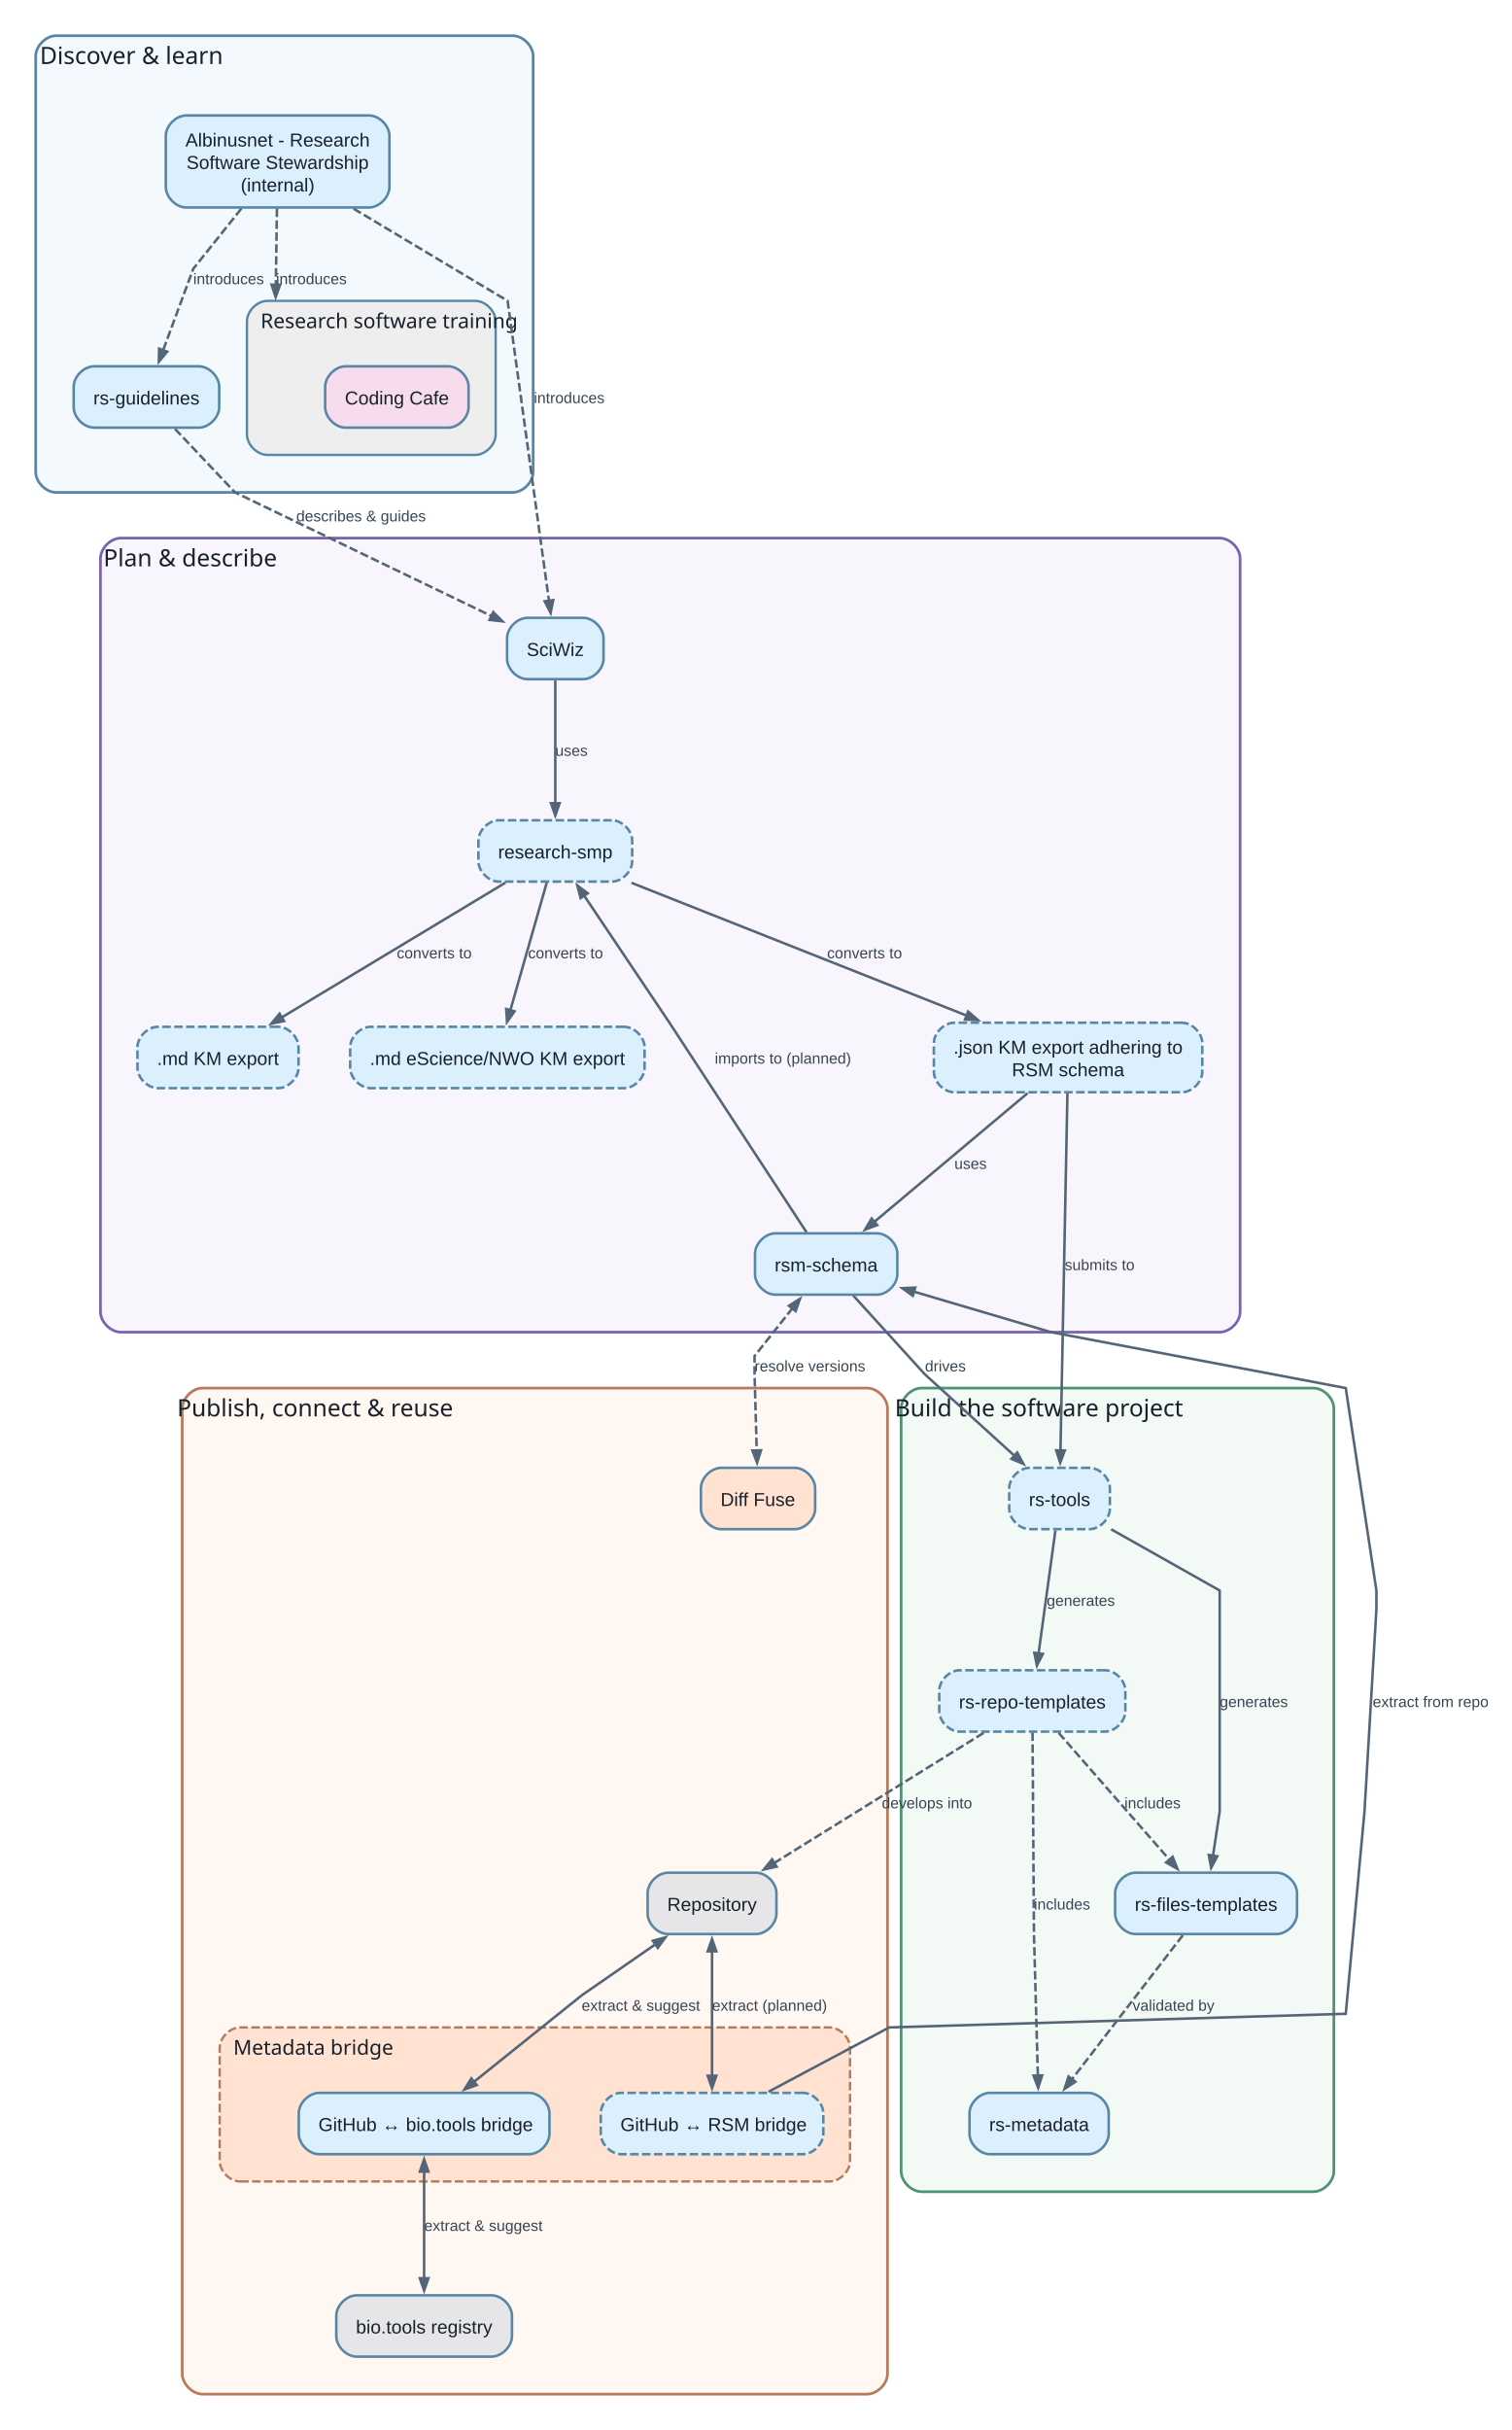
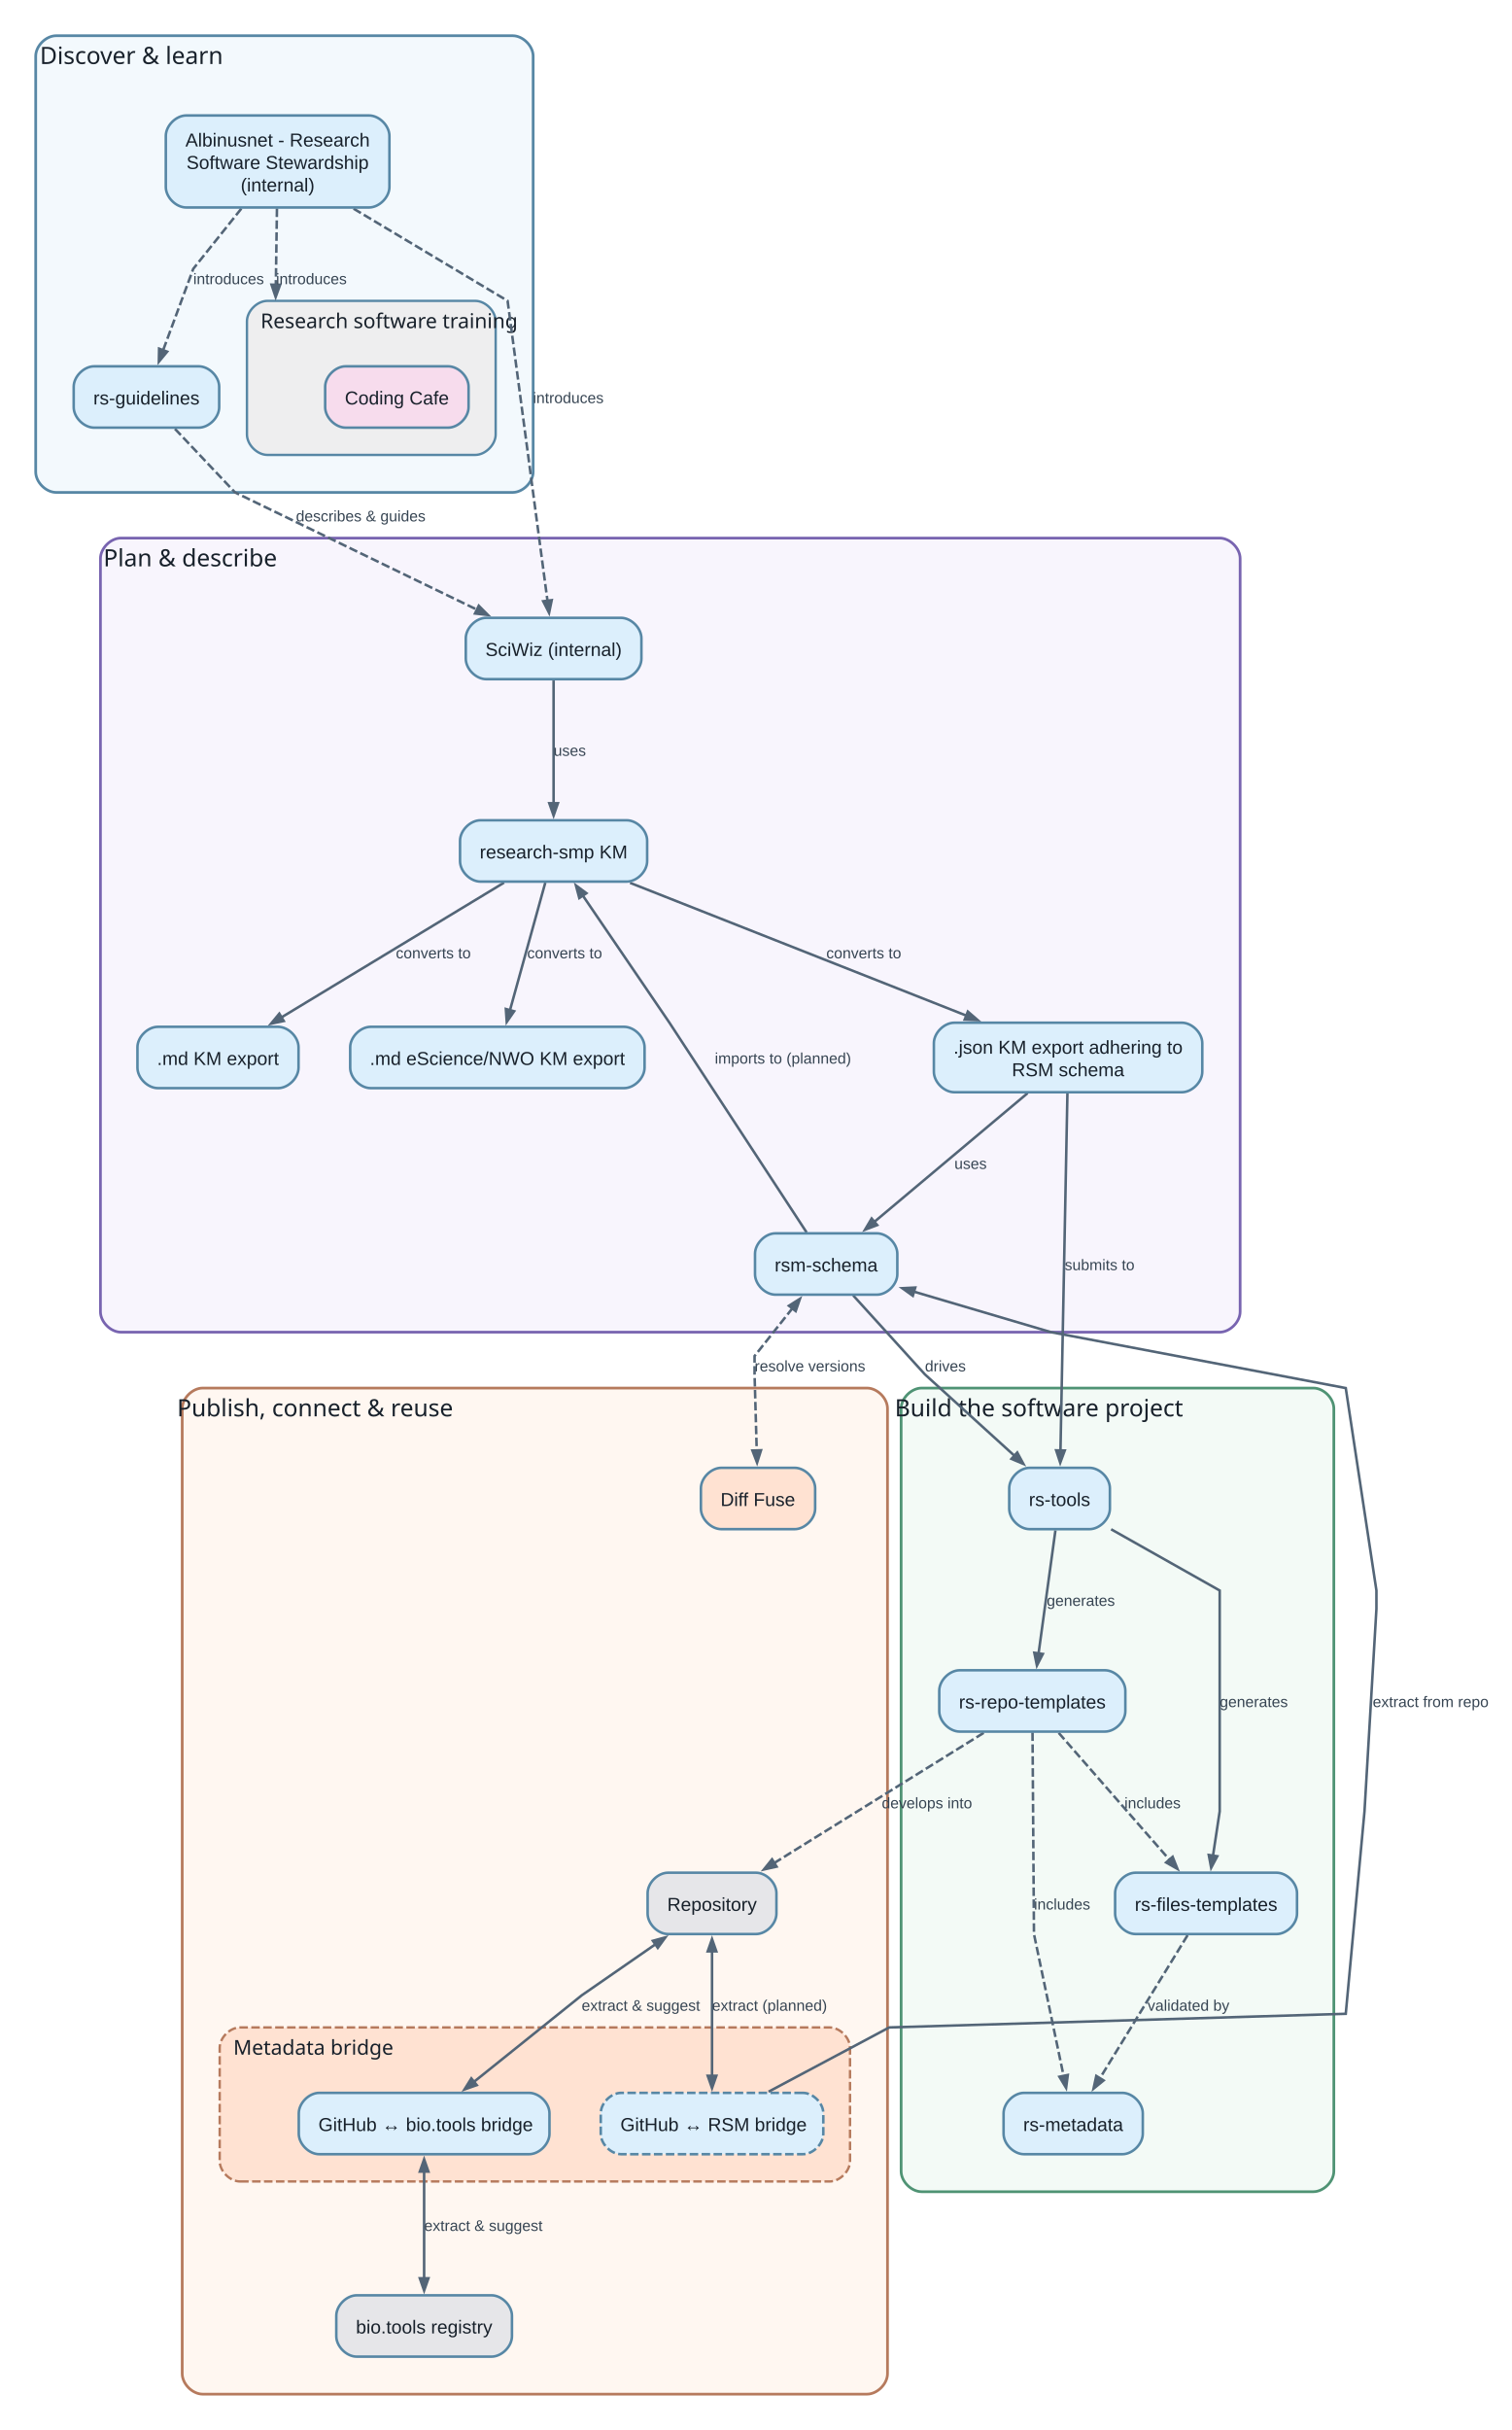
<svg xmlns="http://www.w3.org/2000/svg" xmlns:xlink="http://www.w3.org/1999/xlink" width="887pt" height="1426pt" viewBox="0.00 0.00 887.00 1426.00" role="img" aria-labelledby="suite-title suite-description">
  <g id="suite-map" class="graph" transform="scale(1 1) rotate(0) translate(12.96 1412.96)">
    <g id="stage-learn" class="cluster">
      <path fill="#f3f9fd" stroke="#5787a5" stroke-width="1.6" d="M20,-1124C20,-1124 288,-1124 288,-1124 294,-1124 300,-1130 300,-1136 300,-1136 300,-1380 300,-1380 300,-1386 294,-1392 288,-1392 288,-1392 20,-1392 20,-1392 14,-1392 8,-1386 8,-1380 8,-1380 8,-1136 8,-1136 8,-1130 14,-1124 20,-1124" />
      <text xml:space="preserve" text-anchor="middle" x="64.2" y="-1375.4" font-family="Arial Bold" font-size="14.00" fill="#18212b">Discover &amp; learn</text>
    </g>
    <g id="project-rs-training" class="cluster">
      <g id="a_project-rs-training">
        <a xlink:href="https://lumc-dcc.github.io/research_software_training/" xlink:title="Research software training" target="_blank">
          <path fill="#eeeeef" stroke="#5787a5" stroke-width="1.4" d="M144,-1146C144,-1146 266,-1146 266,-1146 272,-1146 278,-1152 278,-1158 278,-1158 278,-1224.4 278,-1224.4 278,-1230.4 272,-1236.4 266,-1236.4 266,-1236.4 144,-1236.4 144,-1236.4 138,-1236.4 132,-1230.4 132,-1224.4 132,-1224.4 132,-1158 132,-1158 132,-1152 138,-1146 144,-1146" />
          <text xml:space="preserve" text-anchor="start" x="140" y="-1220.4" font-family="Arial Bold" font-size="12.00" fill="#18212b">Research software training</text>
        </a>
      </g>
    </g>
    <g id="stage-plan" class="cluster">
      <path fill="#f8f5fd" stroke="#7864b0" stroke-width="1.6" d="M58,-631.2C58,-631.2 703,-631.2 703,-631.2 709,-631.2 715,-637.2 715,-643.2 715,-643.2 715,-1085.2 715,-1085.2 715,-1091.2 709,-1097.2 703,-1097.2 703,-1097.2 58,-1097.2 58,-1097.2 52,-1097.2 46,-1091.2 46,-1085.2 46,-1085.2 46,-643.2 46,-643.2 46,-637.2 52,-631.2 58,-631.2" />
      <text xml:space="preserve" text-anchor="middle" x="98.71" y="-1080.6" font-family="Arial Bold" font-size="14.00" fill="#18212b">Plan &amp; describe</text>
    </g>
    <g id="stage-build" class="cluster">
      <path fill="#f3faf6" stroke="#4f9374" stroke-width="1.6" d="M528,-126.8C528,-126.8 758,-126.8 758,-126.8 764,-126.8 770,-132.8 770,-138.8 770,-138.8 770,-586.4 770,-586.4 770,-592.4 764,-598.4 758,-598.4 758,-598.4 528,-598.4 528,-598.4 522,-598.4 516,-592.4 516,-586.4 516,-586.4 516,-138.8 516,-138.8 516,-132.8 522,-126.8 528,-126.8" />
      <text xml:space="preserve" text-anchor="middle" x="596.9" y="-581.8" font-family="Arial Bold" font-size="14.00" fill="#18212b">Build the software project</text>
    </g>
    <g id="stage-reuse" class="cluster">
      <path fill="#fff7f1" stroke="#b67a5d" stroke-width="1.6" d="M106,-8C106,-8 496,-8 496,-8 502,-8 508,-14 508,-20 508,-20 508,-586.4 508,-586.4 508,-592.4 502,-598.4 496,-598.4 496,-598.4 106,-598.4 106,-598.4 100,-598.4 94,-592.4 94,-586.4 94,-586.4 94,-20 94,-20 94,-14 100,-8 106,-8" />
      <text xml:space="preserve" text-anchor="middle" x="171.99" y="-581.8" font-family="Arial Bold" font-size="14.00" fill="#18212b">Publish, connect &amp; reuse</text>
    </g>
    <g id="project-bridge" class="cluster">
      <g id="a_project-bridge">
        <a xlink:href="https://github.com/bio-tools/metadata-bridge" xlink:title="Metadata bridge" target="_blank">
          <path fill="#ffe2d2" stroke="#b67a5d" stroke-width="1.4" stroke-dasharray="5,2" d="M128,-132.8C128,-132.8 474,-132.8 474,-132.8 480,-132.8 486,-138.8 486,-144.8 486,-144.8 486,-211.2 486,-211.2 486,-217.2 480,-223.2 474,-223.2 474,-223.2 128,-223.2 128,-223.2 122,-223.2 116,-217.2 116,-211.2 116,-211.2 116,-144.8 116,-144.8 116,-138.8 122,-132.8 128,-132.8" />
          <text xml:space="preserve" text-anchor="start" x="124" y="-207.2" font-family="Arial Bold" font-size="12.00" fill="#18212b">Metadata bridge</text>
        </a>
      </g>
    </g>
    <g id="relation-0" class="edge">
      <g id="a_relation-0">
        <a xlink:title="introduces">
          <path fill="none" stroke="#536577" stroke-width="1.5" stroke-dasharray="5,2" d="M128.71,-1290.55C115.29,-1273.74 100.48,-1255.2 100.48,-1255.2 100.48,-1255.2 90.65,-1228.65 82.75,-1207.32" />
          <polygon fill="#536577" stroke="#536577" stroke-width="1.5" points="85.16,-1206.59 80.3,-1200.71 80.44,-1208.34 85.16,-1206.59" />
        </a>
      </g>
      <text xml:space="preserve" text-anchor="start" x="100.48" y="-1246.2" font-family="Arial" font-size="9.00" fill="#374553">introduces</text>
    </g>
    <g id="relation-1" class="edge">
      <g id="a_relation-1">
        <a xlink:title="introduces">
          <path fill="none" stroke="#536577" stroke-width="1.5" stroke-dasharray="5,2" d="M149.61,-1290.62C149.42,-1277.71 149.18,-1261.58 148.95,-1245.69" />
          <polygon fill="#536577" stroke="#536577" stroke-width="1.5" points="151.47,-1245.83 148.85,-1238.67 146.43,-1245.9 151.47,-1245.83" />
        </a>
      </g>
      <text xml:space="preserve" text-anchor="start" x="149.06" y="-1246.2" font-family="Arial" font-size="9.00" fill="#374553">introduces</text>
    </g>
    <g id="relation-2" class="edge">
      <g id="a_relation-2">
        <a xlink:title="introduces">
-           <path fill="none" stroke="#536577" stroke-width="1.5" stroke-dasharray="5,2" d="M194.58,-1290.52C233.9,-1266.98 285,-1236.4 285,-1236.4 285,-1236.4 301.69,-1115.41 309.3,-1060.24" />
-           <polygon fill="#536577" stroke="#536577" stroke-width="1.5" points="311.77,-1060.79 310.25,-1053.31 306.77,-1060.1 311.77,-1060.79" />
-         </a>
-       </g>
-       <text xml:space="preserve" text-anchor="start" x="300.4" y="-1176.4" font-family="Arial" font-size="9.00" fill="#374553">introduces</text>
+           <path fill="none" stroke="#536577" stroke-width="1.5" stroke-dasharray="5,2" d="M194.58,-1290.52C233.9,-1266.98 285,-1236.4 285,-1236.4 285,-1236.4 301.09,-1115.41 308.43,-1060.24" />
+           <polygon fill="#536577" stroke="#536577" stroke-width="1.5" points="310.9,-1060.78 309.35,-1053.31 305.9,-1060.12 310.9,-1060.78" />
+         </a>
+       </g>
+       <text xml:space="preserve" text-anchor="start" x="299.85" y="-1176.4" font-family="Arial" font-size="9.00" fill="#374553">introduces</text>
    </g>
    <g id="relation-3" class="edge">
      <g id="a_relation-3">
        <a xlink:title="describes &amp; guides">
-           <path fill="none" stroke="#536577" stroke-width="1.5" stroke-dasharray="5,2" d="M89.74,-1161.29C104.94,-1145.22 125,-1124 125,-1124 125,-1124 220.78,-1077.84 275.61,-1051.42" />
-           <polygon fill="#536577" stroke="#536577" stroke-width="1.5" points="276.6,-1053.74 281.99,-1048.34 274.41,-1049.2 276.6,-1053.74" />
-         </a>
-       </g>
-       <text xml:space="preserve" text-anchor="start" x="160.96" y="-1107" font-family="Arial" font-size="9.00" fill="#374553">describes &amp; guides</text>
+           <path fill="none" stroke="#536577" stroke-width="1.5" stroke-dasharray="5,2" d="M89.74,-1161.29C104.94,-1145.22 125,-1124 125,-1124 125,-1124 211.93,-1081.88 267.25,-1055.08" />
+           <polygon fill="#536577" stroke="#536577" stroke-width="1.5" points="268.08,-1057.48 273.46,-1052.07 265.88,-1052.95 268.08,-1057.48" />
+         </a>
+       </g>
+       <text xml:space="preserve" text-anchor="start" x="160.77" y="-1107" font-family="Arial" font-size="9.00" fill="#374553">describes &amp; guides</text>
    </g>
    <g id="relation-4" class="edge">
      <g id="a_relation-4">
        <a xlink:title="uses">
-           <path fill="none" stroke="#536577" stroke-width="1.5" d="M313,-1013.66C313,-994.43 313,-963.51 313,-941.33" />
-           <polygon fill="#536577" stroke="#536577" stroke-width="1.5" points="315.52,-941.59 313,-934.39 310.48,-941.59 315.52,-941.59" />
-         </a>
-       </g>
-       <text xml:space="preserve" text-anchor="start" x="313" y="-969.4" font-family="Arial" font-size="9.00" fill="#374553">uses</text>
+           <path fill="none" stroke="#536577" stroke-width="1.5" d="M312,-1013.66C312,-994.43 312,-963.51 312,-941.33" />
+           <polygon fill="#536577" stroke="#536577" stroke-width="1.5" points="314.52,-941.59 312,-934.39 309.48,-941.59 314.52,-941.59" />
+         </a>
+       </g>
+       <text xml:space="preserve" text-anchor="start" x="312" y="-969.4" font-family="Arial" font-size="9.00" fill="#374553">uses</text>
    </g>
    <g id="relation-5" class="edge">
      <g id="a_relation-5">
        <a xlink:title="converts to">
-           <path fill="none" stroke="#536577" stroke-width="1.5" d="M283.78,-895.01C248.84,-873.97 190.28,-838.72 152.15,-815.76" />
-           <polygon fill="#536577" stroke="#536577" stroke-width="1.5" points="153.75,-813.79 146.28,-812.23 151.15,-818.1 153.75,-813.79" />
-         </a>
-       </g>
-       <text xml:space="preserve" text-anchor="start" x="219.94" y="-850.6" font-family="Arial" font-size="9.00" fill="#374553">converts to</text>
+           <path fill="none" stroke="#536577" stroke-width="1.5" d="M282.93,-895.01C248.16,-873.97 189.9,-838.72 151.96,-815.76" />
+           <polygon fill="#536577" stroke="#536577" stroke-width="1.5" points="153.59,-813.81 146.13,-812.24 150.99,-818.12 153.59,-813.81" />
+         </a>
+       </g>
+       <text xml:space="preserve" text-anchor="start" x="219.41" y="-850.6" font-family="Arial" font-size="9.00" fill="#374553">converts to</text>
    </g>
    <g id="relation-6" class="edge">
      <g id="a_relation-6">
        <a xlink:title="converts to">
-           <path fill="none" stroke="#536577" stroke-width="1.5" d="M307.98,-895.01C302.33,-875.2 293.09,-842.8 286.56,-819.92" />
-           <polygon fill="#536577" stroke="#536577" stroke-width="1.5" points="289.06,-819.48 284.66,-813.24 284.21,-820.86 289.06,-819.48" />
-         </a>
-       </g>
-       <text xml:space="preserve" text-anchor="start" x="297.02" y="-850.6" font-family="Arial" font-size="9.00" fill="#374553">converts to</text>
+           <path fill="none" stroke="#536577" stroke-width="1.5" d="M307.13,-895.01C301.65,-875.2 292.68,-842.8 286.34,-819.92" />
+           <polygon fill="#536577" stroke="#536577" stroke-width="1.5" points="288.84,-819.52 284.5,-813.25 283.99,-820.86 288.84,-819.52" />
+         </a>
+       </g>
+       <text xml:space="preserve" text-anchor="start" x="296.49" y="-850.6" font-family="Arial" font-size="9.00" fill="#374553">converts to</text>
    </g>
    <g id="relation-7" class="edge">
      <g id="a_relation-7">
        <a xlink:title="converts to">
-           <path fill="none" stroke="#536577" stroke-width="1.5" d="M357.74,-894.88C410,-874.19 496.67,-839.87 554.55,-816.94" />
-           <polygon fill="#536577" stroke="#536577" stroke-width="1.5" points="555.35,-819.34 561.11,-814.34 553.49,-814.65 555.35,-819.34" />
-         </a>
-       </g>
-       <text xml:space="preserve" text-anchor="start" x="472.53" y="-850.6" font-family="Arial" font-size="9.00" fill="#374553">converts to</text>
+           <path fill="none" stroke="#536577" stroke-width="1.5" d="M356.89,-894.88C409.32,-874.19 496.28,-839.87 554.35,-816.94" />
+           <polygon fill="#536577" stroke="#536577" stroke-width="1.5" points="555.17,-819.33 560.94,-814.34 553.32,-814.64 555.17,-819.33" />
+         </a>
+       </g>
+       <text xml:space="preserve" text-anchor="start" x="472.06" y="-850.6" font-family="Arial" font-size="9.00" fill="#374553">converts to</text>
    </g>
    <g id="relation-8" class="edge">
      <g id="a_relation-8">
        <a xlink:title="uses">
          <path fill="none" stroke="#536577" stroke-width="1.5" d="M590.23,-771.45C565.41,-750.61 526.48,-717.93 500.14,-695.82" />
          <polygon fill="#536577" stroke="#536577" stroke-width="1.5" points="501.94,-694.04 494.8,-691.34 498.7,-697.9 501.94,-694.04" />
        </a>
      </g>
      <text xml:space="preserve" text-anchor="start" x="547.26" y="-727" font-family="Arial" font-size="9.00" fill="#374553">uses</text>
    </g>
    <g id="relation-9" class="edge">
      <g id="a_relation-9">
        <a xlink:title="submits to">
          <path fill="none" stroke="#536577" stroke-width="1.5" d="M613.62,-771.68C612.73,-726.11 610.54,-613.46 609.53,-561.57" />
          <polygon fill="#536577" stroke="#536577" stroke-width="1.5" points="612.05,-561.74 609.39,-554.59 607.01,-561.84 612.05,-561.74" />
        </a>
      </g>
      <text xml:space="preserve" text-anchor="start" x="612" y="-667.6" font-family="Arial" font-size="9.00" fill="#374553">submits to</text>
    </g>
    <g id="relation-10" class="edge">
      <g id="a_relation-10">
        <a xlink:title="imports to (planned)">
-           <path fill="none" stroke="#536577" stroke-width="1.5" d="M460.53,-689.72C435.87,-727.41 380,-812.8 380,-812.8 380,-812.8 349.55,-858.15 329.71,-887.71" />
-           <polygon fill="#536577" stroke="#536577" stroke-width="1.5" points="327.86,-885.95 325.94,-893.33 332.04,-888.76 327.86,-885.95" />
+           <path fill="none" stroke="#536577" stroke-width="1.5" d="M460.53,-689.72C435.87,-727.41 380,-812.8 380,-812.8 380,-812.8 349.1,-858.15 328.96,-887.71" />
+           <polygon fill="#536577" stroke="#536577" stroke-width="1.5" points="327.09,-885.97 325.12,-893.34 331.26,-888.81 327.09,-885.97" />
        </a>
      </g>
      <text xml:space="preserve" text-anchor="start" x="406.62" y="-788.8" font-family="Arial" font-size="9.00" fill="#374553">imports to (planned)</text>
    </g>
    <g id="relation-11" class="edge">
      <g id="a_relation-11">
        <a xlink:title="drives">
          <path fill="none" stroke="#536577" stroke-width="1.5" d="M487.85,-652.77C505.02,-633.88 529.99,-606.4 529.99,-606.4 529.99,-606.4 559.63,-579.47 582.6,-558.6" />
          <polygon fill="#536577" stroke="#536577" stroke-width="1.5" points="584.16,-560.58 587.79,-553.88 580.77,-556.85 584.16,-560.58" />
        </a>
      </g>
      <text xml:space="preserve" text-anchor="start" x="529.99" y="-608.2" font-family="Arial" font-size="9.00" fill="#374553">drives</text>
    </g>
    <g id="relation-12" class="edge">
      <g id="a_relation-12">
        <a xlink:title="resolve versions">
          <path fill="none" stroke="#536577" stroke-width="1.5" stroke-dasharray="5,2" d="M452.39,-645.47C441.44,-631.66 429.97,-617.2 429.97,-617.2 429.97,-617.2 429.97,-606.4 429.97,-606.4 429.97,-606.4 430.66,-581.96 431.24,-561.6" />
          <polygon fill="#536577" stroke="#536577" stroke-width="1.5" points="450.15,-646.7 456.6,-650.77 454.1,-643.57 450.15,-646.7" />
          <polygon fill="#536577" stroke="#536577" stroke-width="1.5" points="433.75,-561.89 431.44,-554.62 428.71,-561.74 433.75,-561.89" />
        </a>
      </g>
      <text xml:space="preserve" text-anchor="start" x="429.97" y="-608.2" font-family="Arial" font-size="9.00" fill="#374553">resolve versions</text>
    </g>
    <g id="relation-14" class="edge">
      <g id="a_relation-14">
        <a xlink:title="generates">
          <path fill="none" stroke="#536577" stroke-width="1.5" d="M639.26,-515.54C666.74,-500.05 703,-479.6 703,-479.6 703,-479.6 703,-350 703,-350 703,-350 701.01,-336.84 699.02,-323.64" />
          <polygon fill="#536577" stroke="#536577" stroke-width="1.5" points="701.57,-323.64 698,-316.89 696.59,-324.39 701.57,-323.64" />
        </a>
      </g>
      <text xml:space="preserve" text-anchor="start" x="703" y="-411.2" font-family="Arial" font-size="9.00" fill="#374553">generates</text>
    </g>
    <g id="relation-13" class="edge">
      <g id="a_relation-13">
        <a xlink:title="generates">
          <path fill="none" stroke="#536577" stroke-width="1.5" d="M606.57,-514.86C603.94,-495.63 599.7,-464.71 596.66,-442.53" />
          <polygon fill="#536577" stroke="#536577" stroke-width="1.5" points="599.18,-442.36 595.71,-435.57 594.19,-443.05 599.18,-442.36" />
        </a>
      </g>
      <text xml:space="preserve" text-anchor="start" x="601.48" y="-470.6" font-family="Arial" font-size="9.00" fill="#374553">generates</text>
    </g>
    <g id="relation-15" class="edge">
      <g id="a_relation-15">
        <a xlink:title="validated by">
-           <path fill="none" stroke="#536577" stroke-width="1.5" stroke-dasharray="5,2" d="M681.37,-277.31C664.41,-255.29 635.32,-217.54 616.13,-192.62" />
-           <polygon fill="#536577" stroke="#536577" stroke-width="1.5" points="618.29,-191.3 611.9,-187.13 614.29,-194.38 618.29,-191.3" />
-         </a>
-       </g>
-       <text xml:space="preserve" text-anchor="start" x="651.87" y="-233" font-family="Arial" font-size="9.00" fill="#374553">validated by</text>
+           <path fill="none" stroke="#536577" stroke-width="1.5" stroke-dasharray="5,2" d="M684.15,-277.31C670.77,-255.48 647.9,-218.19 632.62,-193.27" />
+           <polygon fill="#536577" stroke="#536577" stroke-width="1.5" points="634.85,-192.09 628.94,-187.27 630.56,-194.73 634.85,-192.09" />
+         </a>
+       </g>
+       <text xml:space="preserve" text-anchor="start" x="660.67" y="-233" font-family="Arial" font-size="9.00" fill="#374553">validated by</text>
    </g>
    <g id="relation-17" class="edge">
      <g id="a_relation-17">
        <a xlink:title="includes">
          <path fill="none" stroke="#536577" stroke-width="1.5" stroke-dasharray="5,2" d="M608.49,-396.06C625.89,-376.14 654.24,-343.68 673.71,-321.38" />
          <polygon fill="#536577" stroke="#536577" stroke-width="1.5" points="675.37,-323.31 678.2,-316.23 671.57,-320 675.37,-323.31" />
        </a>
      </g>
      <text xml:space="preserve" text-anchor="start" x="647.06" y="-351.8" font-family="Arial" font-size="9.00" fill="#374553">includes</text>
    </g>
    <g id="relation-16" class="edge">
      <g id="a_relation-16">
        <a xlink:title="includes">
-           <path fill="none" stroke="#536577" stroke-width="1.5" stroke-dasharray="5,2" d="M593.13,-396.32C593.39,-359.65 593.98,-278 593.98,-278 593.98,-278 595.37,-227.18 596.27,-194.57" />
-           <polygon fill="#536577" stroke="#536577" stroke-width="1.5" points="598.77,-195.04 596.45,-187.77 593.74,-194.9 598.77,-195.04" />
+           <path fill="none" stroke="#536577" stroke-width="1.5" stroke-dasharray="5,2" d="M593.13,-396.32C593.39,-359.65 593.98,-278 593.98,-278 593.98,-278 604.59,-227.18 611.41,-194.57" />
+           <polygon fill="#536577" stroke="#536577" stroke-width="1.5" points="613.83,-195.29 612.84,-187.73 608.9,-194.26 613.83,-195.29" />
        </a>
      </g>
      <text xml:space="preserve" text-anchor="start" x="593.98" y="-292.4" font-family="Arial" font-size="9.00" fill="#374553">includes</text>
    </g>
    <g id="relation-18" class="edge">
      <g id="a_relation-18">
        <a xlink:title="develops into">
          <path fill="none" stroke="#536577" stroke-width="1.5" stroke-dasharray="5,2" d="M564.45,-396.06C531.5,-375.59 477.26,-341.89 441.33,-319.57" />
          <polygon fill="#536577" stroke="#536577" stroke-width="1.5" points="442.89,-317.57 435.44,-315.91 440.23,-321.85 442.89,-317.57" />
        </a>
      </g>
      <text xml:space="preserve" text-anchor="start" x="504.64" y="-351.8" font-family="Arial" font-size="9.00" fill="#374553">develops into</text>
    </g>
    <g id="relation-19" class="edge">
      <g id="a_relation-19">
        <a xlink:title="extract &amp; suggest">
          <path fill="none" stroke="#536577" stroke-width="1.5" d="M371.75,-271.97C351.1,-257.67 328.47,-242 328.47,-242 328.47,-242 292.36,-213.03 265.28,-191.29" />
          <polygon fill="#536577" stroke="#536577" stroke-width="1.5" points="370.29,-274.03 377.65,-276.06 373.16,-269.89 370.29,-274.03" />
          <polygon fill="#536577" stroke="#536577" stroke-width="1.5" points="266.88,-189.35 259.68,-186.81 263.72,-193.28 266.88,-189.35" />
        </a>
      </g>
      <text xml:space="preserve" text-anchor="start" x="328.47" y="-233" font-family="Arial" font-size="9.00" fill="#374553">extract &amp; suggest</text>
    </g>
    <g id="relation-20" class="edge">
      <g id="a_relation-20">
        <a xlink:title="extract (planned)">
          <path fill="none" stroke="#536577" stroke-width="1.5" d="M405,-268.04C405,-246.41 405,-216.18 405,-194.59" />
          <polygon fill="#536577" stroke="#536577" stroke-width="1.5" points="402.48,-267.84 405,-275.04 407.52,-267.84 402.48,-267.84" />
          <polygon fill="#536577" stroke="#536577" stroke-width="1.5" points="407.52,-194.81 405,-187.61 402.48,-194.81 407.52,-194.81" />
        </a>
      </g>
      <text xml:space="preserve" text-anchor="start" x="405" y="-233" font-family="Arial" font-size="9.00" fill="#374553">extract (planned)</text>
    </g>
    <g id="relation-21" class="edge">
      <g id="a_relation-21">
        <a xlink:title="extract &amp; suggest">
          <path fill="none" stroke="#536577" stroke-width="1.5" d="M236,-138.82C236,-119.88 236,-94.65 236,-75.76" />
          <polygon fill="#536577" stroke="#536577" stroke-width="1.5" points="233.48,-138.59 236,-145.79 238.52,-138.59 233.48,-138.59" />
          <polygon fill="#536577" stroke="#536577" stroke-width="1.5" points="238.52,-75.99 236,-68.79 233.48,-75.99 238.52,-75.99" />
        </a>
      </g>
      <text xml:space="preserve" text-anchor="start" x="236" y="-103.8" font-family="Arial" font-size="9.00" fill="#374553">extract &amp; suggest</text>
    </g>
    <g id="relation-22" class="edge">
      <g id="a_relation-22">
        <a xlink:title="extract from repo">
          <path fill="none" stroke="#536577" stroke-width="1.5" d="M438.19,-185.48C468.63,-201.69 509,-223.2 509,-223.2 509,-223.2 777,-231.2 777,-231.2 777,-231.2 788,-350 788,-350 788,-350 795,-468.8 795,-468.8 795,-468.8 795,-479.6 795,-479.6 795,-479.6 777,-598.4 777,-598.4 777,-598.4 604,-631.2 604,-631.2 604,-631.2 560.36,-644.09 523.26,-655.05" />
          <polygon fill="#536577" stroke="#536577" stroke-width="1.5" points="522.86,-652.55 516.67,-657 524.29,-657.38 522.86,-652.55" />
        </a>
      </g>
      <text xml:space="preserve" text-anchor="start" x="792.83" y="-411.2" font-family="Arial" font-size="9.00" fill="#374553">extract from repo</text>
    </g>
    <g id="project-albinusnet" class="node">
      <g id="a_project-albinusnet">
        <a xlink:href="https://www.albinusnet.nl/en/products-and-services/research/data-stewardship/research-software-stewardship/" xlink:title="Albinusnet - Research Software Stewardship (internal)" target="_blank">
          <path fill="#dceffc" stroke="#5787a5" stroke-width="1.5" d="M203.63,-1345.2C203.63,-1345.2 96.37,-1345.2 96.37,-1345.2 90.37,-1345.2 84.37,-1339.2 84.37,-1333.2 84.37,-1333.2 84.37,-1303.2 84.37,-1303.2 84.37,-1297.2 90.37,-1291.2 96.37,-1291.2 96.37,-1291.2 203.63,-1291.2 203.63,-1291.2 209.63,-1291.2 215.63,-1297.2 215.63,-1303.2 215.63,-1303.2 215.63,-1333.2 215.63,-1333.2 215.63,-1339.2 209.63,-1345.2 203.63,-1345.2" />
          <text xml:space="preserve" text-anchor="start" x="95.89" y="-1327" font-family="Arial" font-size="11.00" fill="#18212b">Albinusnet - Research</text>
          <text xml:space="preserve" text-anchor="start" x="96.5" y="-1313.8" font-family="Arial" font-size="11.00" fill="#18212b">Software Stewardship</text>
          <text xml:space="preserve" text-anchor="start" x="128.3" y="-1300.6" font-family="Arial" font-size="11.00" fill="#18212b">(internal)</text>
        </a>
      </g>
    </g>
    <g id="project-rs-guidelines" class="node">
      <g id="a_project-rs-guidelines">
        <a xlink:href="https://lumc-dcc.github.io/rs-guidelines/" xlink:title="rs-guidelines" target="_blank">
          <path fill="#dceffc" stroke="#5787a5" stroke-width="1.5" d="M103.7,-1198C103.7,-1198 42.3,-1198 42.3,-1198 36.3,-1198 30.3,-1192 30.3,-1186 30.3,-1186 30.3,-1174 30.3,-1174 30.3,-1168 36.3,-1162 42.3,-1162 42.3,-1162 103.7,-1162 103.7,-1162 109.7,-1162 115.7,-1168 115.7,-1174 115.7,-1174 115.7,-1186 115.7,-1186 115.7,-1192 109.7,-1198 103.7,-1198" />
          <text xml:space="preserve" text-anchor="start" x="41.82" y="-1175.6" font-family="Arial" font-size="11.00" fill="#18212b">rs-guidelines</text>
        </a>
      </g>
    </g>
    <g id="project-coding-cafe" class="node">
      <g id="a_project-coding-cafe">
        <a xlink:title="Coding Cafe">
          <path fill="#f7dced" stroke="#5787a5" stroke-width="1.5" d="M250.09,-1198C250.09,-1198 189.91,-1198 189.91,-1198 183.91,-1198 177.91,-1192 177.91,-1186 177.91,-1186 177.91,-1174 177.91,-1174 177.91,-1168 183.91,-1162 189.91,-1162 189.91,-1162 250.09,-1162 250.09,-1162 256.09,-1162 262.09,-1168 262.09,-1174 262.09,-1174 262.09,-1186 262.09,-1186 262.09,-1192 256.09,-1198 250.09,-1198" />
          <text xml:space="preserve" text-anchor="start" x="189.43" y="-1175.6" font-family="Arial" font-size="11.00" fill="#18212b">Coding Cafe</text>
        </a>
      </g>
    </g>
    <g id="project-sciwiz" class="node">
      <g id="a_project-sciwiz">
-         <a xlink:href="https://sciwiz.lumc.nl" xlink:title="SciWiz" target="_blank">
-           <path fill="#dceffc" stroke="#5787a5" stroke-width="1.5" d="M329.32,-1050.4C329.32,-1050.4 296.68,-1050.4 296.68,-1050.4 290.68,-1050.4 284.68,-1044.4 284.68,-1038.4 284.68,-1038.4 284.68,-1026.4 284.68,-1026.4 284.68,-1020.4 290.68,-1014.4 296.68,-1014.4 296.68,-1014.4 329.32,-1014.4 329.32,-1014.4 335.32,-1014.4 341.32,-1020.4 341.32,-1026.4 341.32,-1026.4 341.32,-1038.4 341.32,-1038.4 341.32,-1044.4 335.32,-1050.4 329.32,-1050.4" />
-           <text xml:space="preserve" text-anchor="start" x="296.2" y="-1028" font-family="Arial" font-size="11.00" fill="#18212b">SciWiz</text>
+         <a xlink:href="https://sciwiz.lumc.nl" xlink:title="SciWiz (internal)" target="_blank">
+           <path fill="#dceffc" stroke="#5787a5" stroke-width="1.5" d="M351.55,-1050.4C351.55,-1050.4 272.45,-1050.4 272.45,-1050.4 266.45,-1050.4 260.45,-1044.4 260.45,-1038.4 260.45,-1038.4 260.45,-1026.4 260.45,-1026.4 260.45,-1020.4 266.45,-1014.4 272.45,-1014.4 272.45,-1014.4 351.55,-1014.4 351.55,-1014.4 357.55,-1014.4 363.55,-1020.4 363.55,-1026.4 363.55,-1026.4 363.55,-1038.4 363.55,-1038.4 363.55,-1044.4 357.55,-1050.4 351.55,-1050.4" />
+           <text xml:space="preserve" text-anchor="start" x="271.97" y="-1028" font-family="Arial" font-size="11.00" fill="#18212b">SciWiz (internal)</text>
        </a>
      </g>
    </g>
    <g id="project-rsmp-km" class="node">
      <g id="a_project-rsmp-km">
-         <a xlink:href="https://github.com/LUMC-DCC/sciwiz-smp-km" xlink:title="research-smp" target="_blank">
-           <path fill="#dceffc" stroke="#5787a5" stroke-width="1.5" stroke-dasharray="5,2" d="M346.14,-931.6C346.14,-931.6 279.86,-931.6 279.86,-931.6 273.86,-931.6 267.86,-925.6 267.86,-919.6 267.86,-919.6 267.86,-907.6 267.86,-907.6 267.86,-901.6 273.86,-895.6 279.86,-895.6 279.86,-895.6 346.14,-895.6 346.14,-895.6 352.14,-895.6 358.14,-901.6 358.14,-907.6 358.14,-907.6 358.14,-919.6 358.14,-919.6 358.14,-925.6 352.14,-931.6 346.14,-931.6" />
-           <text xml:space="preserve" text-anchor="start" x="279.38" y="-909.2" font-family="Arial" font-size="11.00" fill="#18212b">research-smp</text>
+         <a xlink:href="https://github.com/LUMC-DCC/sciwiz-smp-km" xlink:title="research-smp KM" target="_blank">
+           <path fill="#dceffc" stroke="#5787a5" stroke-width="1.5" d="M354.92,-931.6C354.92,-931.6 269.08,-931.6 269.08,-931.6 263.08,-931.6 257.08,-925.6 257.08,-919.6 257.08,-919.6 257.08,-907.6 257.08,-907.6 257.08,-901.6 263.08,-895.6 269.08,-895.6 269.08,-895.6 354.92,-895.6 354.92,-895.6 360.92,-895.6 366.92,-901.6 366.92,-907.6 366.92,-907.6 366.92,-919.6 366.92,-919.6 366.92,-925.6 360.92,-931.6 354.92,-931.6" />
+           <text xml:space="preserve" text-anchor="start" x="268.6" y="-909.2" font-family="Arial" font-size="11.00" fill="#18212b">research-smp KM</text>
        </a>
      </g>
    </g>
    <g id="project-generic-export" class="node">
      <g id="a_project-generic-export">
        <a xlink:href="https://github.com/LUMC-DCC/sciwiz-smp-doc-universal" xlink:title=".md KM export" target="_blank">
-           <path fill="#dceffc" stroke="#5787a5" stroke-width="1.5" stroke-dasharray="5,2" d="M150.28,-810.4C150.28,-810.4 79.72,-810.4 79.72,-810.4 73.72,-810.4 67.72,-804.4 67.72,-798.4 67.72,-798.4 67.72,-786.4 67.72,-786.4 67.72,-780.4 73.72,-774.4 79.72,-774.4 79.72,-774.4 150.28,-774.4 150.28,-774.4 156.28,-774.4 162.28,-780.4 162.28,-786.4 162.28,-786.4 162.28,-798.4 162.28,-798.4 162.28,-804.4 156.28,-810.4 150.28,-810.4" />
+           <path fill="#dceffc" stroke="#5787a5" stroke-width="1.5" d="M150.28,-810.4C150.28,-810.4 79.72,-810.4 79.72,-810.4 73.72,-810.4 67.72,-804.4 67.72,-798.4 67.72,-798.4 67.72,-786.4 67.72,-786.4 67.72,-780.4 73.72,-774.4 79.72,-774.4 79.72,-774.4 150.28,-774.4 150.28,-774.4 156.28,-774.4 162.28,-780.4 162.28,-786.4 162.28,-786.4 162.28,-798.4 162.28,-798.4 162.28,-804.4 156.28,-810.4 150.28,-810.4" />
          <text xml:space="preserve" text-anchor="start" x="79.24" y="-788" font-family="Arial" font-size="11.00" fill="#18212b">.md KM export</text>
        </a>
      </g>
    </g>
    <g id="project-escience-export" class="node">
      <g id="a_project-escience-export">
        <a xlink:href="https://github.com/LUMC-DCC/sciwiz-smp-doc-escience" xlink:title=".md eScience/NWO KM export" target="_blank">
-           <path fill="#dceffc" stroke="#5787a5" stroke-width="1.5" stroke-dasharray="5,2" d="M353.4,-810.4C353.4,-810.4 204.6,-810.4 204.6,-810.4 198.6,-810.4 192.6,-804.4 192.6,-798.4 192.6,-798.4 192.6,-786.4 192.6,-786.4 192.6,-780.4 198.6,-774.4 204.6,-774.4 204.6,-774.4 353.4,-774.4 353.4,-774.4 359.4,-774.4 365.4,-780.4 365.4,-786.4 365.4,-786.4 365.4,-798.4 365.4,-798.4 365.4,-804.4 359.4,-810.4 353.4,-810.4" />
+           <path fill="#dceffc" stroke="#5787a5" stroke-width="1.5" d="M353.4,-810.4C353.4,-810.4 204.6,-810.4 204.6,-810.4 198.6,-810.4 192.6,-804.4 192.6,-798.4 192.6,-798.4 192.6,-786.4 192.6,-786.4 192.6,-780.4 198.6,-774.4 204.6,-774.4 204.6,-774.4 353.4,-774.4 353.4,-774.4 359.4,-774.4 365.4,-780.4 365.4,-786.4 365.4,-786.4 365.4,-798.4 365.4,-798.4 365.4,-804.4 359.4,-810.4 353.4,-810.4" />
          <text xml:space="preserve" text-anchor="start" x="204.12" y="-788" font-family="Arial" font-size="11.00" fill="#18212b">.md eScience/NWO KM export</text>
        </a>
      </g>
    </g>
    <g id="project-rsm-schema-export" class="node">
      <g id="a_project-rsm-schema-export">
        <a xlink:href="https://github.com/LUMC-DCC/sciwiz-smp-rsmjson" xlink:title=".json KM export adhering to RSM schema" target="_blank">
-           <path fill="#dceffc" stroke="#5787a5" stroke-width="1.5" stroke-dasharray="5,2" d="M680.78,-812.8C680.78,-812.8 547.22,-812.8 547.22,-812.8 541.22,-812.8 535.22,-806.8 535.22,-800.8 535.22,-800.8 535.22,-784 535.22,-784 535.22,-778 541.22,-772 547.22,-772 547.22,-772 680.78,-772 680.78,-772 686.78,-772 692.78,-778 692.78,-784 692.78,-784 692.78,-800.8 692.78,-800.8 692.78,-806.8 686.78,-812.8 680.78,-812.8" />
+           <path fill="#dceffc" stroke="#5787a5" stroke-width="1.5" d="M680.78,-812.8C680.78,-812.8 547.22,-812.8 547.22,-812.8 541.22,-812.8 535.22,-806.8 535.22,-800.8 535.22,-800.8 535.22,-784 535.22,-784 535.22,-778 541.22,-772 547.22,-772 547.22,-772 680.78,-772 680.78,-772 686.78,-772 692.78,-778 692.78,-784 692.78,-784 692.78,-800.8 692.78,-800.8 692.78,-806.8 686.78,-812.8 680.78,-812.8" />
          <text xml:space="preserve" text-anchor="start" x="546.74" y="-794.6" font-family="Arial" font-size="11.00" fill="#18212b">.json KM export adhering to</text>
          <text xml:space="preserve" text-anchor="start" x="580.99" y="-781.4" font-family="Arial" font-size="11.00" fill="#18212b">RSM schema</text>
        </a>
      </g>
    </g>
    <g id="project-rsm-schema" class="node">
      <g id="a_project-rsm-schema">
        <a xlink:href="https://lumc-dcc.github.io/rsm-schema/" xlink:title="rsm-schema" target="_blank">
          <path fill="#dceffc" stroke="#5787a5" stroke-width="1.5" d="M501.77,-689.2C501.77,-689.2 442.23,-689.2 442.23,-689.2 436.23,-689.2 430.23,-683.2 430.23,-677.2 430.23,-677.2 430.23,-665.2 430.23,-665.2 430.23,-659.2 436.23,-653.2 442.23,-653.2 442.23,-653.2 501.77,-653.2 501.77,-653.2 507.77,-653.2 513.77,-659.2 513.77,-665.2 513.77,-665.2 513.77,-677.2 513.77,-677.2 513.77,-683.2 507.77,-689.2 501.77,-689.2" />
          <text xml:space="preserve" text-anchor="start" x="441.75" y="-666.8" font-family="Arial" font-size="11.00" fill="#18212b">rsm-schema</text>
        </a>
      </g>
    </g>
    <g id="project-rs-tools" class="node">
      <g id="a_project-rs-tools">
        <a xlink:href="https://rs-tools.onrender.com/" xlink:title="rs-tools" target="_blank">
-           <path fill="#dceffc" stroke="#5787a5" stroke-width="1.5" stroke-dasharray="5,2" d="M626.55,-551.6C626.55,-551.6 591.45,-551.6 591.45,-551.6 585.45,-551.6 579.45,-545.6 579.45,-539.6 579.45,-539.6 579.45,-527.6 579.45,-527.6 579.45,-521.6 585.45,-515.6 591.45,-515.6 591.45,-515.6 626.55,-515.6 626.55,-515.6 632.55,-515.6 638.55,-521.6 638.55,-527.6 638.55,-527.6 638.55,-539.6 638.55,-539.6 638.55,-545.6 632.55,-551.6 626.55,-551.6" />
+           <path fill="#dceffc" stroke="#5787a5" stroke-width="1.5" d="M626.55,-551.6C626.55,-551.6 591.45,-551.6 591.45,-551.6 585.45,-551.6 579.45,-545.6 579.45,-539.6 579.45,-539.6 579.45,-527.6 579.45,-527.6 579.45,-521.6 585.45,-515.6 591.45,-515.6 591.45,-515.6 626.55,-515.6 626.55,-515.6 632.55,-515.6 638.55,-521.6 638.55,-527.6 638.55,-527.6 638.55,-539.6 638.55,-539.6 638.55,-545.6 632.55,-551.6 626.55,-551.6" />
          <text xml:space="preserve" text-anchor="start" x="590.97" y="-529.2" font-family="Arial" font-size="11.00" fill="#18212b">rs-tools</text>
        </a>
      </g>
    </g>
    <g id="project-rs-files-templates" class="node">
      <g id="a_project-rs-files-templates">
        <a xlink:href="https://lumc-dcc.github.io/rs-files-templates/" xlink:title="rs-files-templates" target="_blank">
          <path fill="#dceffc" stroke="#5787a5" stroke-width="1.5" d="M736.39,-314C736.39,-314 653.61,-314 653.61,-314 647.61,-314 641.61,-308 641.61,-302 641.61,-302 641.61,-290 641.61,-290 641.61,-284 647.61,-278 653.61,-278 653.61,-278 736.39,-278 736.39,-278 742.39,-278 748.39,-284 748.39,-290 748.39,-290 748.39,-302 748.39,-302 748.39,-308 742.39,-314 736.39,-314" />
          <text xml:space="preserve" text-anchor="start" x="653.13" y="-291.6" font-family="Arial" font-size="11.00" fill="#18212b">rs-files-templates</text>
        </a>
      </g>
    </g>
    <g id="project-rs-repo-templates" class="node">
      <g id="a_project-rs-repo-templates">
        <a xlink:href="https://github.com/LUMC-DCC/rs-repo-templates" xlink:title="rs-repo-templates" target="_blank">
-           <path fill="#dceffc" stroke="#5787a5" stroke-width="1.5" stroke-dasharray="5,2" d="M635.62,-432.8C635.62,-432.8 550.38,-432.8 550.38,-432.8 544.38,-432.8 538.38,-426.8 538.38,-420.8 538.38,-420.8 538.38,-408.8 538.38,-408.8 538.38,-402.8 544.38,-396.8 550.38,-396.8 550.38,-396.8 635.62,-396.8 635.62,-396.8 641.62,-396.8 647.62,-402.8 647.62,-408.8 647.62,-408.8 647.62,-420.8 647.62,-420.8 647.62,-426.8 641.62,-432.8 635.62,-432.8" />
+           <path fill="#dceffc" stroke="#5787a5" stroke-width="1.5" d="M635.62,-432.8C635.62,-432.8 550.38,-432.8 550.38,-432.8 544.38,-432.8 538.38,-426.8 538.38,-420.8 538.38,-420.8 538.38,-408.8 538.38,-408.8 538.38,-402.8 544.38,-396.8 550.38,-396.8 550.38,-396.8 635.62,-396.8 635.62,-396.8 641.62,-396.8 647.62,-402.8 647.62,-408.8 647.62,-408.8 647.62,-420.8 647.62,-420.8 647.62,-426.8 641.62,-432.8 635.62,-432.8" />
          <text xml:space="preserve" text-anchor="start" x="549.9" y="-410.4" font-family="Arial" font-size="11.00" fill="#18212b">rs-repo-templates</text>
        </a>
      </g>
    </g>
    <g id="project-rs-metadata" class="node">
      <g id="a_project-rs-metadata">
        <a xlink:href="https://lumc-dcc.github.io/rs-metadata/" xlink:title="rs-metadata" target="_blank">
-           <path fill="#dceffc" stroke="#5787a5" stroke-width="1.5" d="M625.86,-184.8C625.86,-184.8 568.14,-184.8 568.14,-184.8 562.14,-184.8 556.14,-178.8 556.14,-172.8 556.14,-172.8 556.14,-160.8 556.14,-160.8 556.14,-154.8 562.14,-148.8 568.14,-148.8 568.14,-148.8 625.86,-148.8 625.86,-148.8 631.86,-148.8 637.86,-154.8 637.86,-160.8 637.86,-160.8 637.86,-172.8 637.86,-172.8 637.86,-178.8 631.86,-184.8 625.86,-184.8" />
-           <text xml:space="preserve" text-anchor="start" x="567.66" y="-162.4" font-family="Arial" font-size="11.00" fill="#18212b">rs-metadata</text>
+           <path fill="#dceffc" stroke="#5787a5" stroke-width="1.5" d="M645.86,-184.8C645.86,-184.8 588.14,-184.8 588.14,-184.8 582.14,-184.8 576.14,-178.8 576.14,-172.8 576.14,-172.8 576.14,-160.8 576.14,-160.8 576.14,-154.8 582.14,-148.8 588.14,-148.8 588.14,-148.8 645.86,-148.8 645.86,-148.8 651.86,-148.8 657.86,-154.8 657.86,-160.8 657.86,-160.8 657.86,-172.8 657.86,-172.8 657.86,-178.8 651.86,-184.8 645.86,-184.8" />
+           <text xml:space="preserve" text-anchor="start" x="587.66" y="-162.4" font-family="Arial" font-size="11.00" fill="#18212b">rs-metadata</text>
        </a>
      </g>
    </g>
    <g id="project-repository" class="node">
      <g id="a_project-repository">
        <a xlink:title="Repository">
          <path fill="#e6e6e9" stroke="#5787a5" stroke-width="1.5" d="M430.81,-314C430.81,-314 379.19,-314 379.19,-314 373.19,-314 367.19,-308 367.19,-302 367.19,-302 367.19,-290 367.19,-290 367.19,-284 373.19,-278 379.19,-278 379.19,-278 430.81,-278 430.81,-278 436.81,-278 442.81,-284 442.81,-290 442.81,-290 442.81,-302 442.81,-302 442.81,-308 436.81,-314 430.81,-314" />
          <text xml:space="preserve" text-anchor="start" x="378.71" y="-291.6" font-family="Arial" font-size="11.00" fill="#18212b">Repository</text>
        </a>
      </g>
    </g>
    <g id="project-github-biotools-bridge" class="node">
      <g id="a_project-github-biotools-bridge">
        <a xlink:title="GitHub ↔ bio.tools bridge">
          <path fill="#dceffc" stroke="#5787a5" stroke-width="1.5" d="M297.58,-184.8C297.58,-184.8 174.42,-184.8 174.42,-184.8 168.42,-184.8 162.42,-178.8 162.42,-172.8 162.42,-172.8 162.42,-160.8 162.42,-160.8 162.42,-154.8 168.42,-148.8 174.42,-148.8 174.42,-148.8 297.58,-148.8 297.58,-148.8 303.58,-148.8 309.58,-154.8 309.58,-160.8 309.58,-160.8 309.58,-172.8 309.58,-172.8 309.58,-178.8 303.58,-184.8 297.58,-184.8" />
          <text xml:space="preserve" text-anchor="start" x="173.94" y="-162.4" font-family="Arial" font-size="11.00" fill="#18212b">GitHub ↔ bio.tools bridge</text>
        </a>
      </g>
    </g>
    <g id="project-github-rsm-bridge" class="node">
      <g id="a_project-github-rsm-bridge">
        <a xlink:title="GitHub ↔ RSM bridge">
          <path fill="#dceffc" stroke="#5787a5" stroke-width="1.5" stroke-dasharray="5,2" d="M458.32,-184.8C458.32,-184.8 351.68,-184.8 351.68,-184.8 345.68,-184.8 339.68,-178.8 339.68,-172.8 339.68,-172.8 339.68,-160.8 339.68,-160.8 339.68,-154.8 345.68,-148.8 351.68,-148.8 351.68,-148.8 458.32,-148.8 458.32,-148.8 464.32,-148.8 470.32,-154.8 470.32,-160.8 470.32,-160.8 470.32,-172.8 470.32,-172.8 470.32,-178.8 464.32,-184.8 458.32,-184.8" />
          <text xml:space="preserve" text-anchor="start" x="351.2" y="-162.4" font-family="Arial" font-size="11.00" fill="#18212b">GitHub ↔ RSM bridge</text>
        </a>
      </g>
    </g>
    <g id="project-biotools" class="node">
      <g id="a_project-biotools">
        <a xlink:href="https://bio.tools/" xlink:title="bio.tools registry" target="_blank">
          <path fill="#e6e6e9" stroke="#5787a5" stroke-width="1.5" d="M275.56,-66C275.56,-66 196.44,-66 196.44,-66 190.44,-66 184.44,-60 184.44,-54 184.44,-54 184.44,-42 184.44,-42 184.44,-36 190.44,-30 196.44,-30 196.44,-30 275.56,-30 275.56,-30 281.56,-30 287.56,-36 287.56,-42 287.56,-42 287.56,-54 287.56,-54 287.56,-60 281.56,-66 275.56,-66" />
          <text xml:space="preserve" text-anchor="start" x="195.96" y="-43.6" font-family="Arial" font-size="11.00" fill="#18212b">bio.tools registry</text>
        </a>
      </g>
    </g>
    <g id="project-diff-fuse" class="node">
      <g id="a_project-diff-fuse">
        <a xlink:href="https://github.com/bio-tools/diff-fuse" xlink:title="Diff Fuse" target="_blank">
          <path fill="#ffe2d2" stroke="#5787a5" stroke-width="1.5" d="M453.53,-551.6C453.53,-551.6 410.47,-551.6 410.47,-551.6 404.47,-551.6 398.47,-545.6 398.47,-539.6 398.47,-539.6 398.47,-527.6 398.47,-527.6 398.47,-521.6 404.47,-515.6 410.47,-515.6 410.47,-515.6 453.53,-515.6 453.53,-515.6 459.53,-515.6 465.53,-521.6 465.53,-527.6 465.53,-527.6 465.53,-539.6 465.53,-539.6 465.53,-545.6 459.53,-551.6 453.53,-551.6" />
          <text xml:space="preserve" text-anchor="start" x="409.99" y="-529.2" font-family="Arial" font-size="11.00" fill="#18212b">Diff Fuse</text>
        </a>
      </g>
    </g>
  </g>
</svg>
